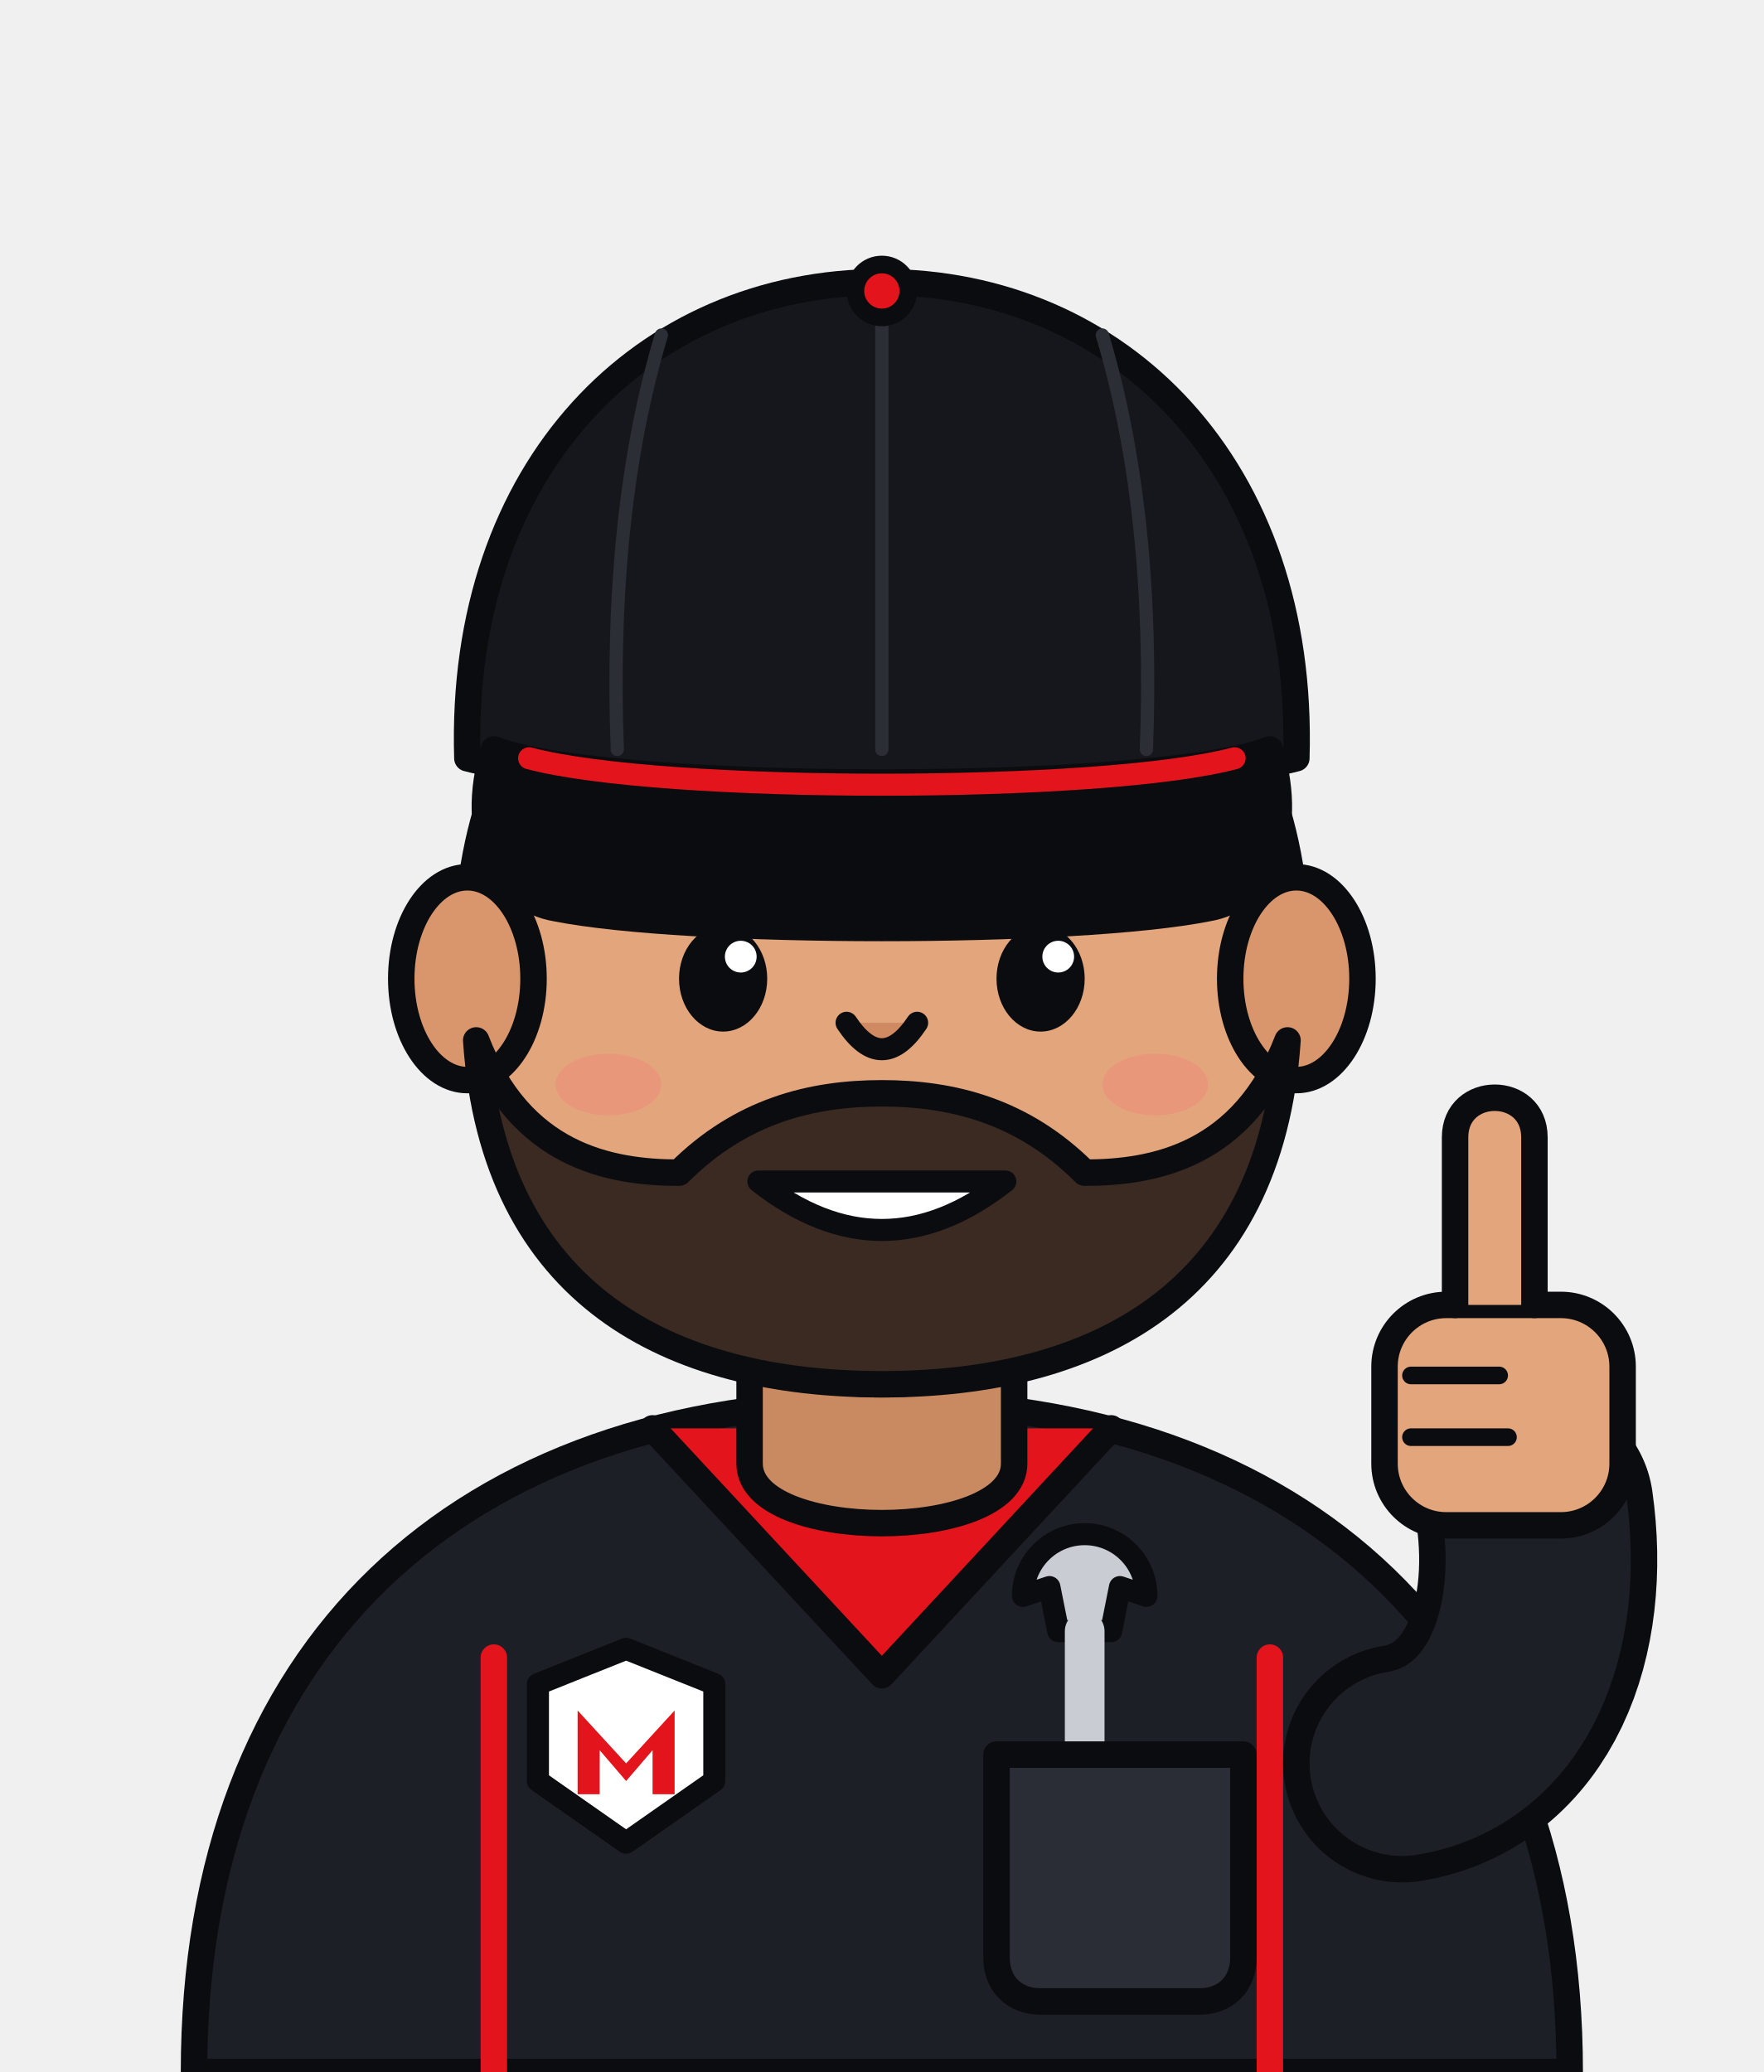
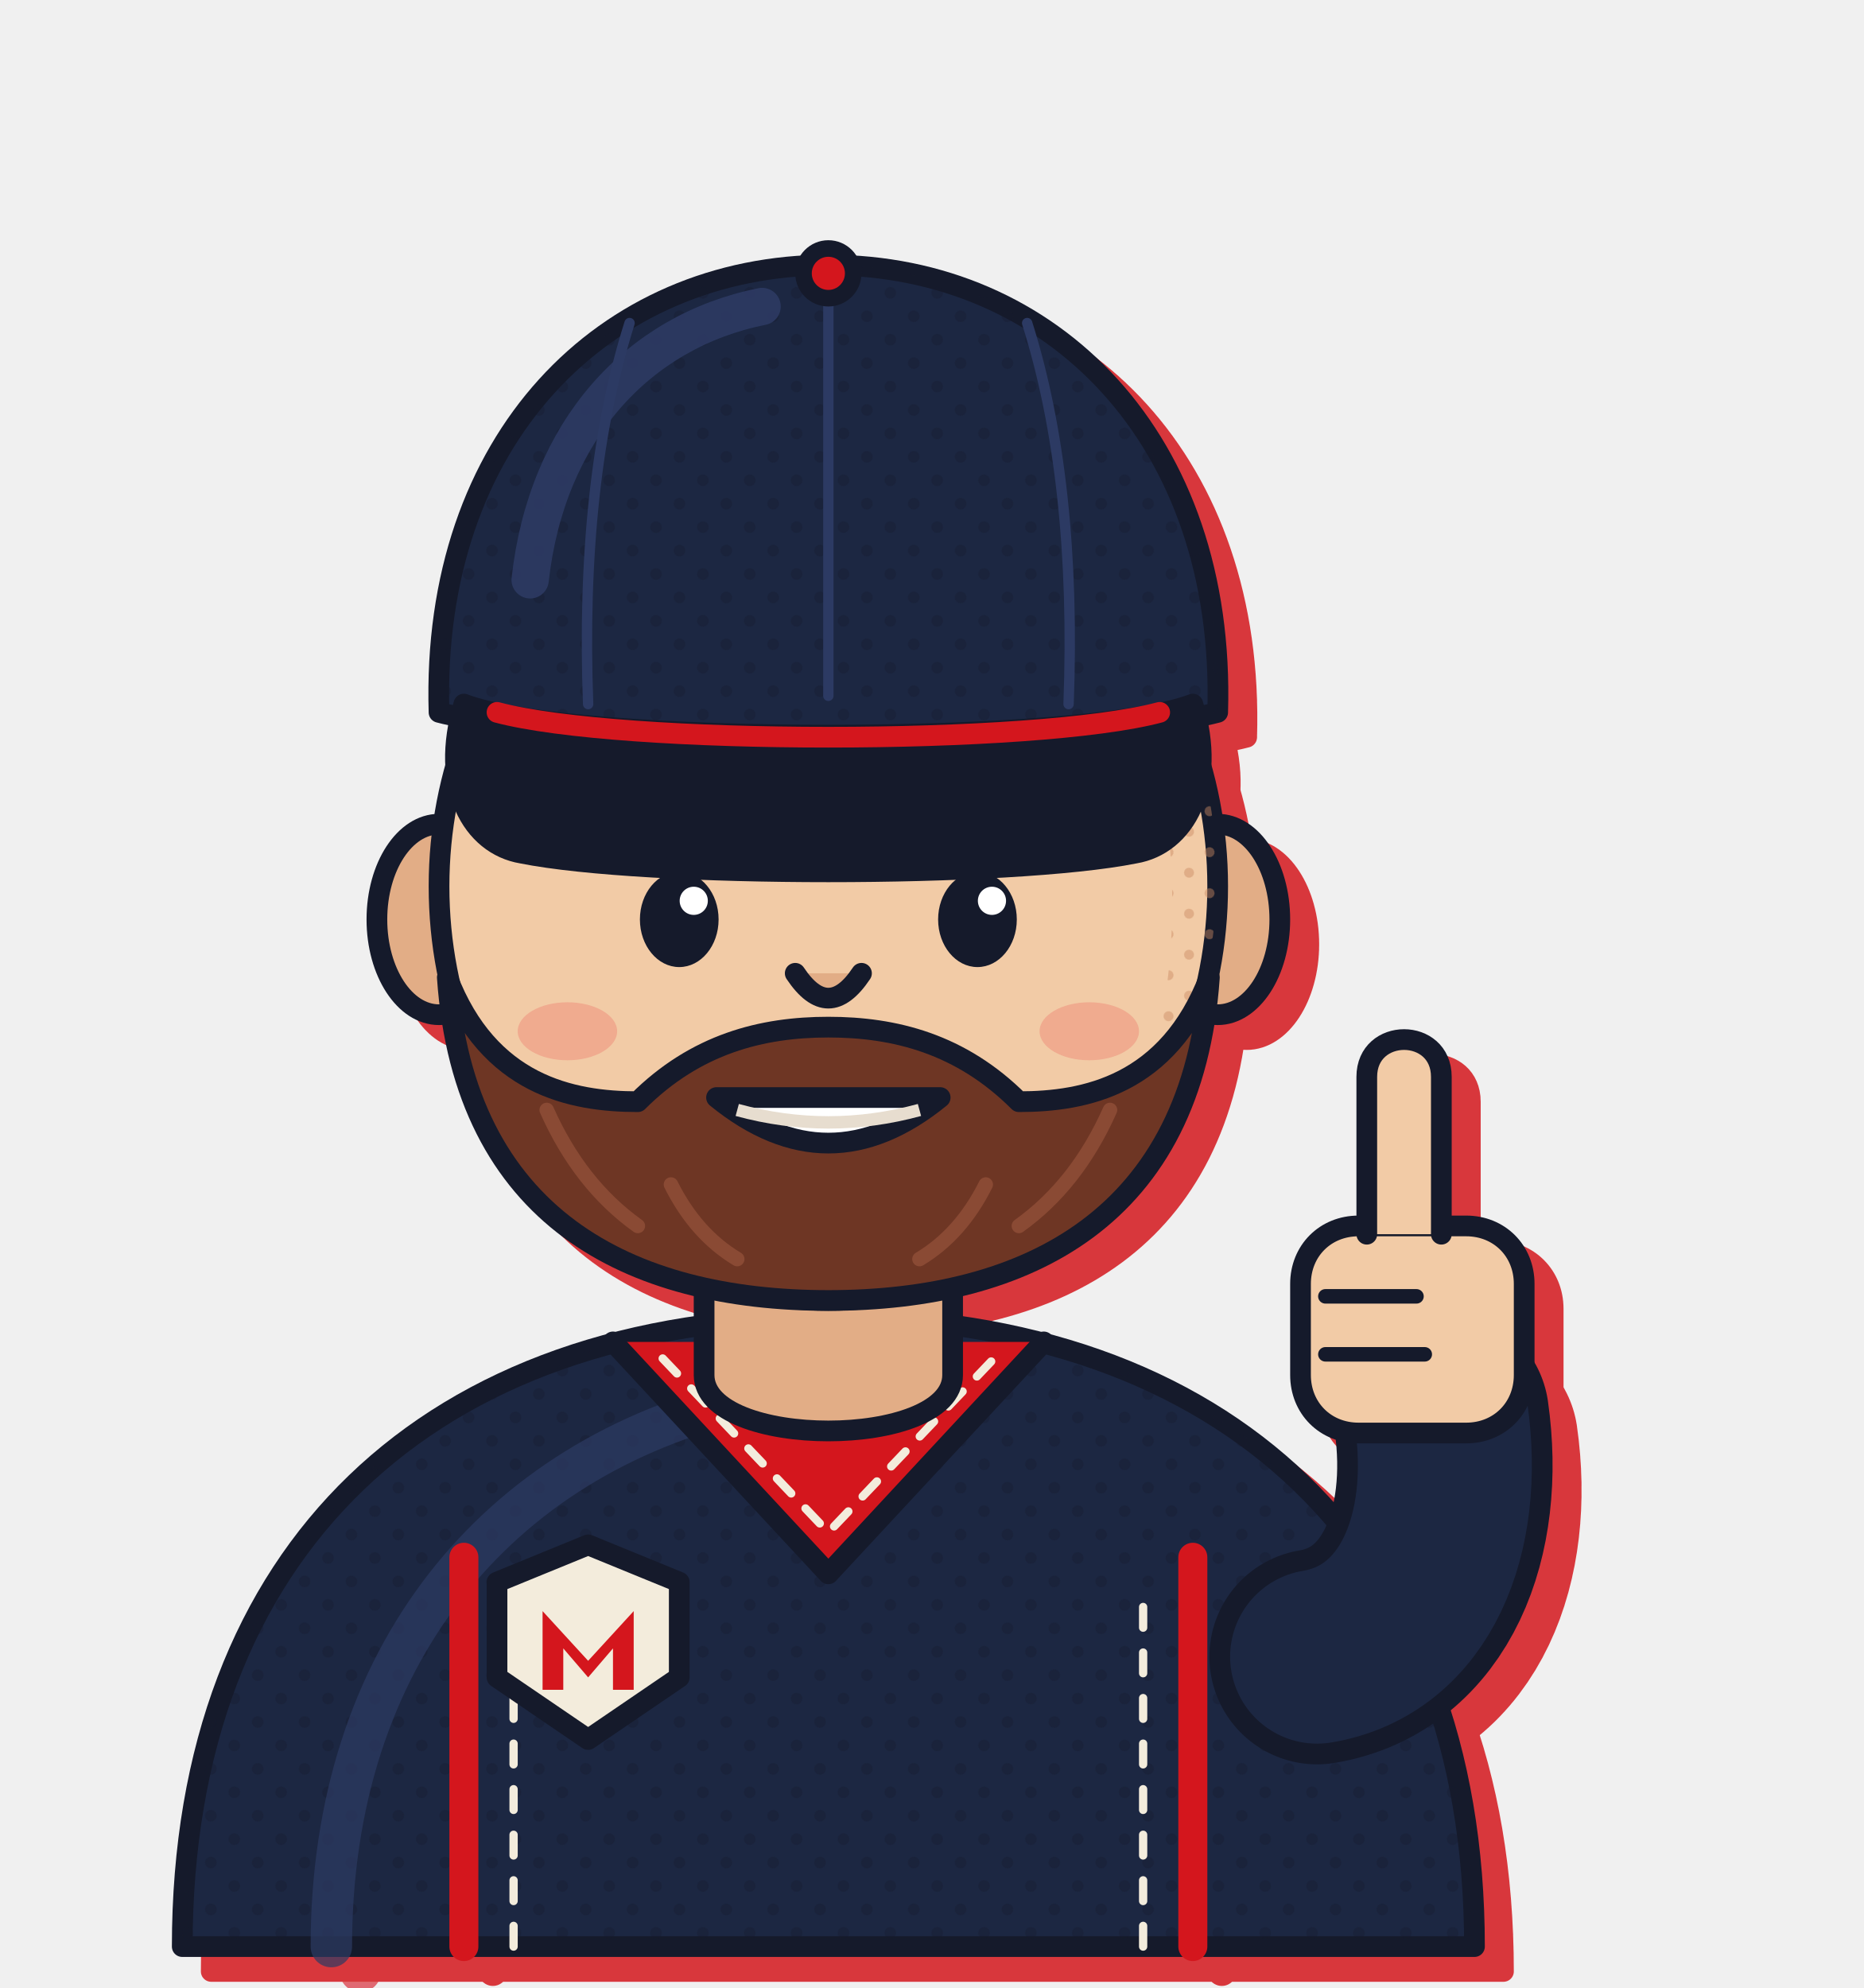
- <svg xmlns="http://www.w3.org/2000/svg" class="mascot" viewBox="0 0 400 470" role="img" aria-label="Der Meister – Maskottchen von Master KFZ">
-   <g stroke="#0b0c10" stroke-width="6" stroke-linejoin="round" stroke-linecap="round">
-     <path d="M44 470c0-96 60-152 156-152s156 56 156 152z" fill="#1d1f26" />
-     <path d="M148 324l52 56 52-56" fill="#e3141c" />
-     <path d="M112 470V376M288 470V376" fill="none" stroke="#e3141c" />
-     <path d="M122 382l20-8 20 8v22l-20 14-20-14z" fill="#fff" stroke-width="5" />
-     <path d="M170 300h60v32c0 18-60 18-60 0z" fill="#c98a62" />
-     <ellipse cx="200" cy="214" rx="94" ry="100" fill="#e3a57c" />
-     <ellipse cx="106" cy="222" rx="15" ry="23" fill="#d9966c" />
-     <ellipse cx="294" cy="222" rx="15" ry="23" fill="#d9966c" />
-     <path d="M108 236c4 58 44 78 92 78s88-20 92-78c-10 26-30 30-46 30-14-14-30-18-46-18s-32 4-46 18c-16 0-36-4-46-30z" fill="#3a2a22" />
-     <path d="M106 172c-2-66 40-108 94-108s96 42 94 108c-30 8-158 8-188 0z" fill="#16171c" />
-     <path d="M200 66v104M150 76q-12 40-10 94M250 76q12 40 10 94" fill="none" stroke="#2c2e36" stroke-width="3" />
-     <circle cx="200" cy="66" r="6" fill="#e3141c" stroke-width="4" />
-     <path d="M112 170c26 10 150 10 176 0 6 20-2 34-14 36-30 6-118 6-148 0-12-2-20-16-14-36z" fill="#0b0c10" />
-     <path d="M120 172c30 8 130 8 160 0" fill="none" stroke="#e3141c" stroke-width="5" />
+ <svg xmlns="http://www.w3.org/2000/svg" viewBox="0 0 450 480" role="img" aria-label="Der Meister – Maskottchen von Master KFZ">
+   <defs>
+     <pattern id="mk-dots" width="8" height="8" patternUnits="userSpaceOnUse" patternTransform="rotate(45)">
+       <circle cx="2" cy="2" r="1.4" fill="#151a2b" opacity="0.32" />
+     </pattern>
+     <pattern id="mk-dotsSkin" width="7" height="7" patternUnits="userSpaceOnUse" patternTransform="rotate(45)">
+       <circle cx="2" cy="2" r="1.2" fill="#c98a62" opacity="0.45" />
+     </pattern>
+     <filter id="mk-flat" x="-5%" y="-5%" width="110%" height="110%">
+       <feFlood flood-color="#d4161d" />
+       <feComposite in2="SourceAlpha" operator="in" />
+     </filter>
+   </defs>
+   <g transform="translate(7 6)" filter="url(#mk-flat)" opacity="0.85">
+     <g stroke="#151a2b" stroke-width="5" stroke-linejoin="round" stroke-linecap="round">
+       <path d="M44 470c0-96 60-152 156-152s156 56 156 152z" fill="#1c2742" />
+       <path d="M44 470c0-96 60-152 156-152s156 56 156 152z" fill="url(#mk-dots)" stroke="none" />
+       <path d="M80 470c0-70 40-118 100-132" fill="none" stroke="#2c3a63" stroke-width="10" opacity="0.7" />
+       <path d="M148 324l52 56 52-56" fill="#d4161d" />
+       <path d="M160 328l40 42 40-42" fill="none" stroke="#f3ecdc" stroke-width="2" stroke-dasharray="5 5" />
+       <path d="M112 470V376M288 470V376" fill="none" stroke="#d4161d" stroke-width="7" />
+       <path d="M124 470V384M276 470V384" fill="none" stroke="#f3ecdc" stroke-width="2" stroke-dasharray="5 6" />
+       <path d="M170 300h60v32c0 18-60 18-60 0z" fill="#e2ad86" />
+       <path d="M120 382l22-9 22 9v23l-22 15-22-15z" fill="#f3ecdc" />
+     </g>
+     <path d="M131 389l11 12 11-12v19h-5v-10l-6 7-6-7v10h-5z" fill="#d4161d" />
+     <g stroke="#151a2b" stroke-width="5" stroke-linejoin="round" stroke-linecap="round">
+       <ellipse cx="106" cy="222" rx="15" ry="23" fill="#e2ad86" />
+       <ellipse cx="294" cy="222" rx="15" ry="23" fill="#e2ad86" />
+       <ellipse cx="200" cy="214" rx="94" ry="100" fill="#f2cba6" />
+     </g>
+     <path d="M262 140c26 22 36 56 30 92-4 24-14 44-30 58 30-40 26-110 0-150z" fill="url(#mk-dotsSkin)" />
+     <ellipse cx="137" cy="249" rx="12" ry="7" fill="#ee8f7c" opacity="0.55" />
+     <ellipse cx="263" cy="249" rx="12" ry="7" fill="#ee8f7c" opacity="0.55" />
+     <g stroke="#151a2b" stroke-width="5" stroke-linejoin="round" stroke-linecap="round">
+       <path d="M108 236c4 58 44 78 92 78s88-20 92-78c-10 26-30 30-46 30-14-14-30-18-46-18s-32 4-46 18c-16 0-36-4-46-30z" fill="#6e3624" />
+     </g>
+     <path d="M132 268q8 18 22 28M162 286q6 12 16 18M238 286q-6 12-16 18M268 268q-8 18-22 28" fill="none" stroke="#8a4a34" stroke-width="3.5" stroke-linecap="round" />
+     <g stroke="#151a2b" stroke-width="5" stroke-linejoin="round" stroke-linecap="round">
+       <path d="M106 172c-2-66 40-108 94-108s96 42 94 108c-30 8-158 8-188 0z" fill="#1c2742" />
+       <path d="M106 172c-2-66 40-108 94-108s96 42 94 108c-30 8-158 8-188 0z" fill="url(#mk-dots)" stroke="none" />
+       <path d="M128 140c4-36 26-60 56-66" fill="none" stroke="#2c3a63" stroke-width="9" opacity="0.9" />
+       <path d="M200 68v100M152 78q-12 38-10 92M248 78q12 38 10 92" fill="none" stroke="#2c3a63" stroke-width="2.5" />
+       <circle cx="200" cy="66" r="6" fill="#d4161d" stroke-width="4" />
+       <path d="M112 170c26 10 150 10 176 0 6 20-2 34-14 36-30 6-118 6-148 0-12-2-20-16-14-36z" fill="#151a2b" />
+       <path d="M120 172c30 8 130 8 160 0" fill="none" stroke="#d4161d" stroke-width="5" />
+       <path d="M150 198q14-10 28 0M222 198q14-10 28 0" fill="none" stroke-width="7" />
+     </g>
+     <ellipse cx="164" cy="222" rx="9.5" ry="11.5" fill="#151a2b" />
+     <circle cx="167.5" cy="217.5" r="3.4" fill="#fff" />
+     <ellipse cx="236" cy="222" rx="9.5" ry="11.5" fill="#151a2b" />
+     <circle cx="239.5" cy="217.5" r="3.4" fill="#fff" />
+     <path d="M192 235q8 12 16 0" fill="#e2ad86" stroke="#151a2b" stroke-width="5" stroke-linejoin="round" stroke-linecap="round" />
+     <path d="M173 265q27 22 54 0z" fill="#fff" stroke="#151a2b" stroke-width="5" stroke-linejoin="round" stroke-linecap="round" />
+     <path d="M178 268q22 6 44 0" fill="none" stroke="#e7ddcf" stroke-width="3" />
+     <g stroke="#151a2b" stroke-width="5" stroke-linejoin="round" stroke-linecap="round">
+       <path d="M318 400c24-4 34-30 30-58" fill="none" stroke="#151a2b" stroke-width="52" stroke-linecap="round" />
+       <path d="M318 400c24-4 34-30 30-58" fill="none" stroke="#1c2742" stroke-width="42" stroke-linecap="round" />
+       <path d="M314 310c0-8 6-14 14-14h26c8 0 14 6 14 14v22c0 8-6 14-14 14h-26c-8 0-14-6-14-14z" fill="#f2cba6" />
+       <path d="M330 298v-38c0-12 18-12 18 0v38" fill="#f2cba6" />
+       <path d="M320 313h22M320 327h24" fill="none" stroke-width="3.5" />
+     </g>
  </g>
-   <path d="M131 388l11 12 11-12v19h-5v-10l-6 7-6-7v10h-5z" fill="#e3141c" />
-   <g stroke="#0b0c10" stroke-width="6" stroke-linejoin="round" stroke-linecap="round">
-     <path d="M150 198q14-11 28 0M222 198q14-11 28 0" fill="none" stroke-width="7" />
-     <ellipse cx="164" cy="222" rx="10" ry="12" fill="#0b0c10" stroke="none" />
-     <ellipse cx="236" cy="222" rx="10" ry="12" fill="#0b0c10" stroke="none" />
-     <circle cx="168" cy="217" r="3.6" fill="#fff" stroke="none" />
-     <circle cx="240" cy="217" r="3.6" fill="#fff" stroke="none" />
-     <path d="M192 232q8 12 16 0" fill="#d08a62" stroke-width="5" />
-     <path d="M172 268q28 22 56 0z" fill="#fff" stroke-width="5" />
-     <ellipse cx="138" cy="246" rx="12" ry="7" fill="#f08a7a" stroke="none" opacity="0.5" />
-     <ellipse cx="262" cy="246" rx="12" ry="7" fill="#f08a7a" stroke="none" opacity="0.5" />
+   <g stroke="#151a2b" stroke-width="5" stroke-linejoin="round" stroke-linecap="round">
+     <path d="M44 470c0-96 60-152 156-152s156 56 156 152z" fill="#1c2742" />
+     <path d="M44 470c0-96 60-152 156-152s156 56 156 152z" fill="url(#mk-dots)" stroke="none" />
+     <path d="M80 470c0-70 40-118 100-132" fill="none" stroke="#2c3a63" stroke-width="10" opacity="0.7" />
+     <path d="M148 324l52 56 52-56" fill="#d4161d" />
+     <path d="M160 328l40 42 40-42" fill="none" stroke="#f3ecdc" stroke-width="2" stroke-dasharray="5 5" />
+     <path d="M112 470V376M288 470V376" fill="none" stroke="#d4161d" stroke-width="7" />
+     <path d="M124 470V384M276 470V384" fill="none" stroke="#f3ecdc" stroke-width="2" stroke-dasharray="5 6" />
+     <path d="M170 300h60v32c0 18-60 18-60 0z" fill="#e2ad86" />
+     <path d="M120 382l22-9 22 9v23l-22 15-22-15z" fill="#f3ecdc" />
  </g>
-   <g stroke="#0b0c10" stroke-width="6" stroke-linejoin="round" stroke-linecap="round">
-     <path d="M246 404v-34M232 362a14 14 0 1 1 28 0l-6-2-2 10h-12l-2-10z" fill="#c9ccd3" stroke-width="5" />
-     <path d="M246 404v-34" fill="none" stroke="#c9ccd3" stroke-width="9" />
-     <path d="M226 398h56v46c0 6-4 10-10 10h-36c-6 0-10-4-10-10z" fill="#2a2d36" />
-     <path d="M318 400c24-4 34-30 30-58" fill="none" stroke="#0b0c10" stroke-width="54" />
-     <path d="M318 400c24-4 34-30 30-58" fill="none" stroke="#1d1f26" stroke-width="42" />
-     <rect x="314" y="296" width="54" height="50" rx="14" fill="#e3a57c" />
-     <path d="M330 296v-38c0-12 18-12 18 0v38" fill="#e3a57c" />
-     <path d="M320 312h20M320 326h22" fill="none" stroke-width="4" />
+   <path d="M131 389l11 12 11-12v19h-5v-10l-6 7-6-7v10h-5z" fill="#d4161d" />
+   <g stroke="#151a2b" stroke-width="5" stroke-linejoin="round" stroke-linecap="round">
+     <ellipse cx="106" cy="222" rx="15" ry="23" fill="#e2ad86" />
+     <ellipse cx="294" cy="222" rx="15" ry="23" fill="#e2ad86" />
+     <ellipse cx="200" cy="214" rx="94" ry="100" fill="#f2cba6" />
+   </g>
+   <path d="M262 140c26 22 36 56 30 92-4 24-14 44-30 58 30-40 26-110 0-150z" fill="url(#mk-dotsSkin)" />
+   <ellipse cx="137" cy="249" rx="12" ry="7" fill="#ee8f7c" opacity="0.55" />
+   <ellipse cx="263" cy="249" rx="12" ry="7" fill="#ee8f7c" opacity="0.55" />
+   <g stroke="#151a2b" stroke-width="5" stroke-linejoin="round" stroke-linecap="round">
+     <path d="M108 236c4 58 44 78 92 78s88-20 92-78c-10 26-30 30-46 30-14-14-30-18-46-18s-32 4-46 18c-16 0-36-4-46-30z" fill="#6e3624" />
+   </g>
+   <path d="M132 268q8 18 22 28M162 286q6 12 16 18M238 286q-6 12-16 18M268 268q-8 18-22 28" fill="none" stroke="#8a4a34" stroke-width="3.5" stroke-linecap="round" />
+   <g stroke="#151a2b" stroke-width="5" stroke-linejoin="round" stroke-linecap="round">
+     <path d="M106 172c-2-66 40-108 94-108s96 42 94 108c-30 8-158 8-188 0z" fill="#1c2742" />
+     <path d="M106 172c-2-66 40-108 94-108s96 42 94 108c-30 8-158 8-188 0z" fill="url(#mk-dots)" stroke="none" />
+     <path d="M128 140c4-36 26-60 56-66" fill="none" stroke="#2c3a63" stroke-width="9" opacity="0.9" />
+     <path d="M200 68v100M152 78q-12 38-10 92M248 78q12 38 10 92" fill="none" stroke="#2c3a63" stroke-width="2.5" />
+     <circle cx="200" cy="66" r="6" fill="#d4161d" stroke-width="4" />
+     <path d="M112 170c26 10 150 10 176 0 6 20-2 34-14 36-30 6-118 6-148 0-12-2-20-16-14-36z" fill="#151a2b" />
+     <path d="M120 172c30 8 130 8 160 0" fill="none" stroke="#d4161d" stroke-width="5" />
+     <path d="M150 198q14-10 28 0M222 198q14-10 28 0" fill="none" stroke-width="7" />
+   </g>
+   <ellipse cx="164" cy="222" rx="9.5" ry="11.5" fill="#151a2b" />
+   <circle cx="167.5" cy="217.5" r="3.4" fill="#fff" />
+   <ellipse cx="236" cy="222" rx="9.5" ry="11.5" fill="#151a2b" />
+   <circle cx="239.5" cy="217.5" r="3.4" fill="#fff" />
+   <path d="M192 235q8 12 16 0" fill="#e2ad86" stroke="#151a2b" stroke-width="5" stroke-linejoin="round" stroke-linecap="round" />
+   <path d="M173 265q27 22 54 0z" fill="#fff" stroke="#151a2b" stroke-width="5" stroke-linejoin="round" stroke-linecap="round" />
+   <path d="M178 268q22 6 44 0" fill="none" stroke="#e7ddcf" stroke-width="3" />
+   <g stroke="#151a2b" stroke-width="5" stroke-linejoin="round" stroke-linecap="round">
+     <path d="M318 400c24-4 34-30 30-58" fill="none" stroke="#151a2b" stroke-width="52" stroke-linecap="round" />
+     <path d="M318 400c24-4 34-30 30-58" fill="none" stroke="#1c2742" stroke-width="42" stroke-linecap="round" />
+     <path d="M314 310c0-8 6-14 14-14h26c8 0 14 6 14 14v22c0 8-6 14-14 14h-26c-8 0-14-6-14-14z" fill="#f2cba6" />
+     <path d="M330 298v-38c0-12 18-12 18 0v38" fill="#f2cba6" />
+     <path d="M320 313h22M320 327h24" fill="none" stroke-width="3.5" />
  </g>
</svg>
